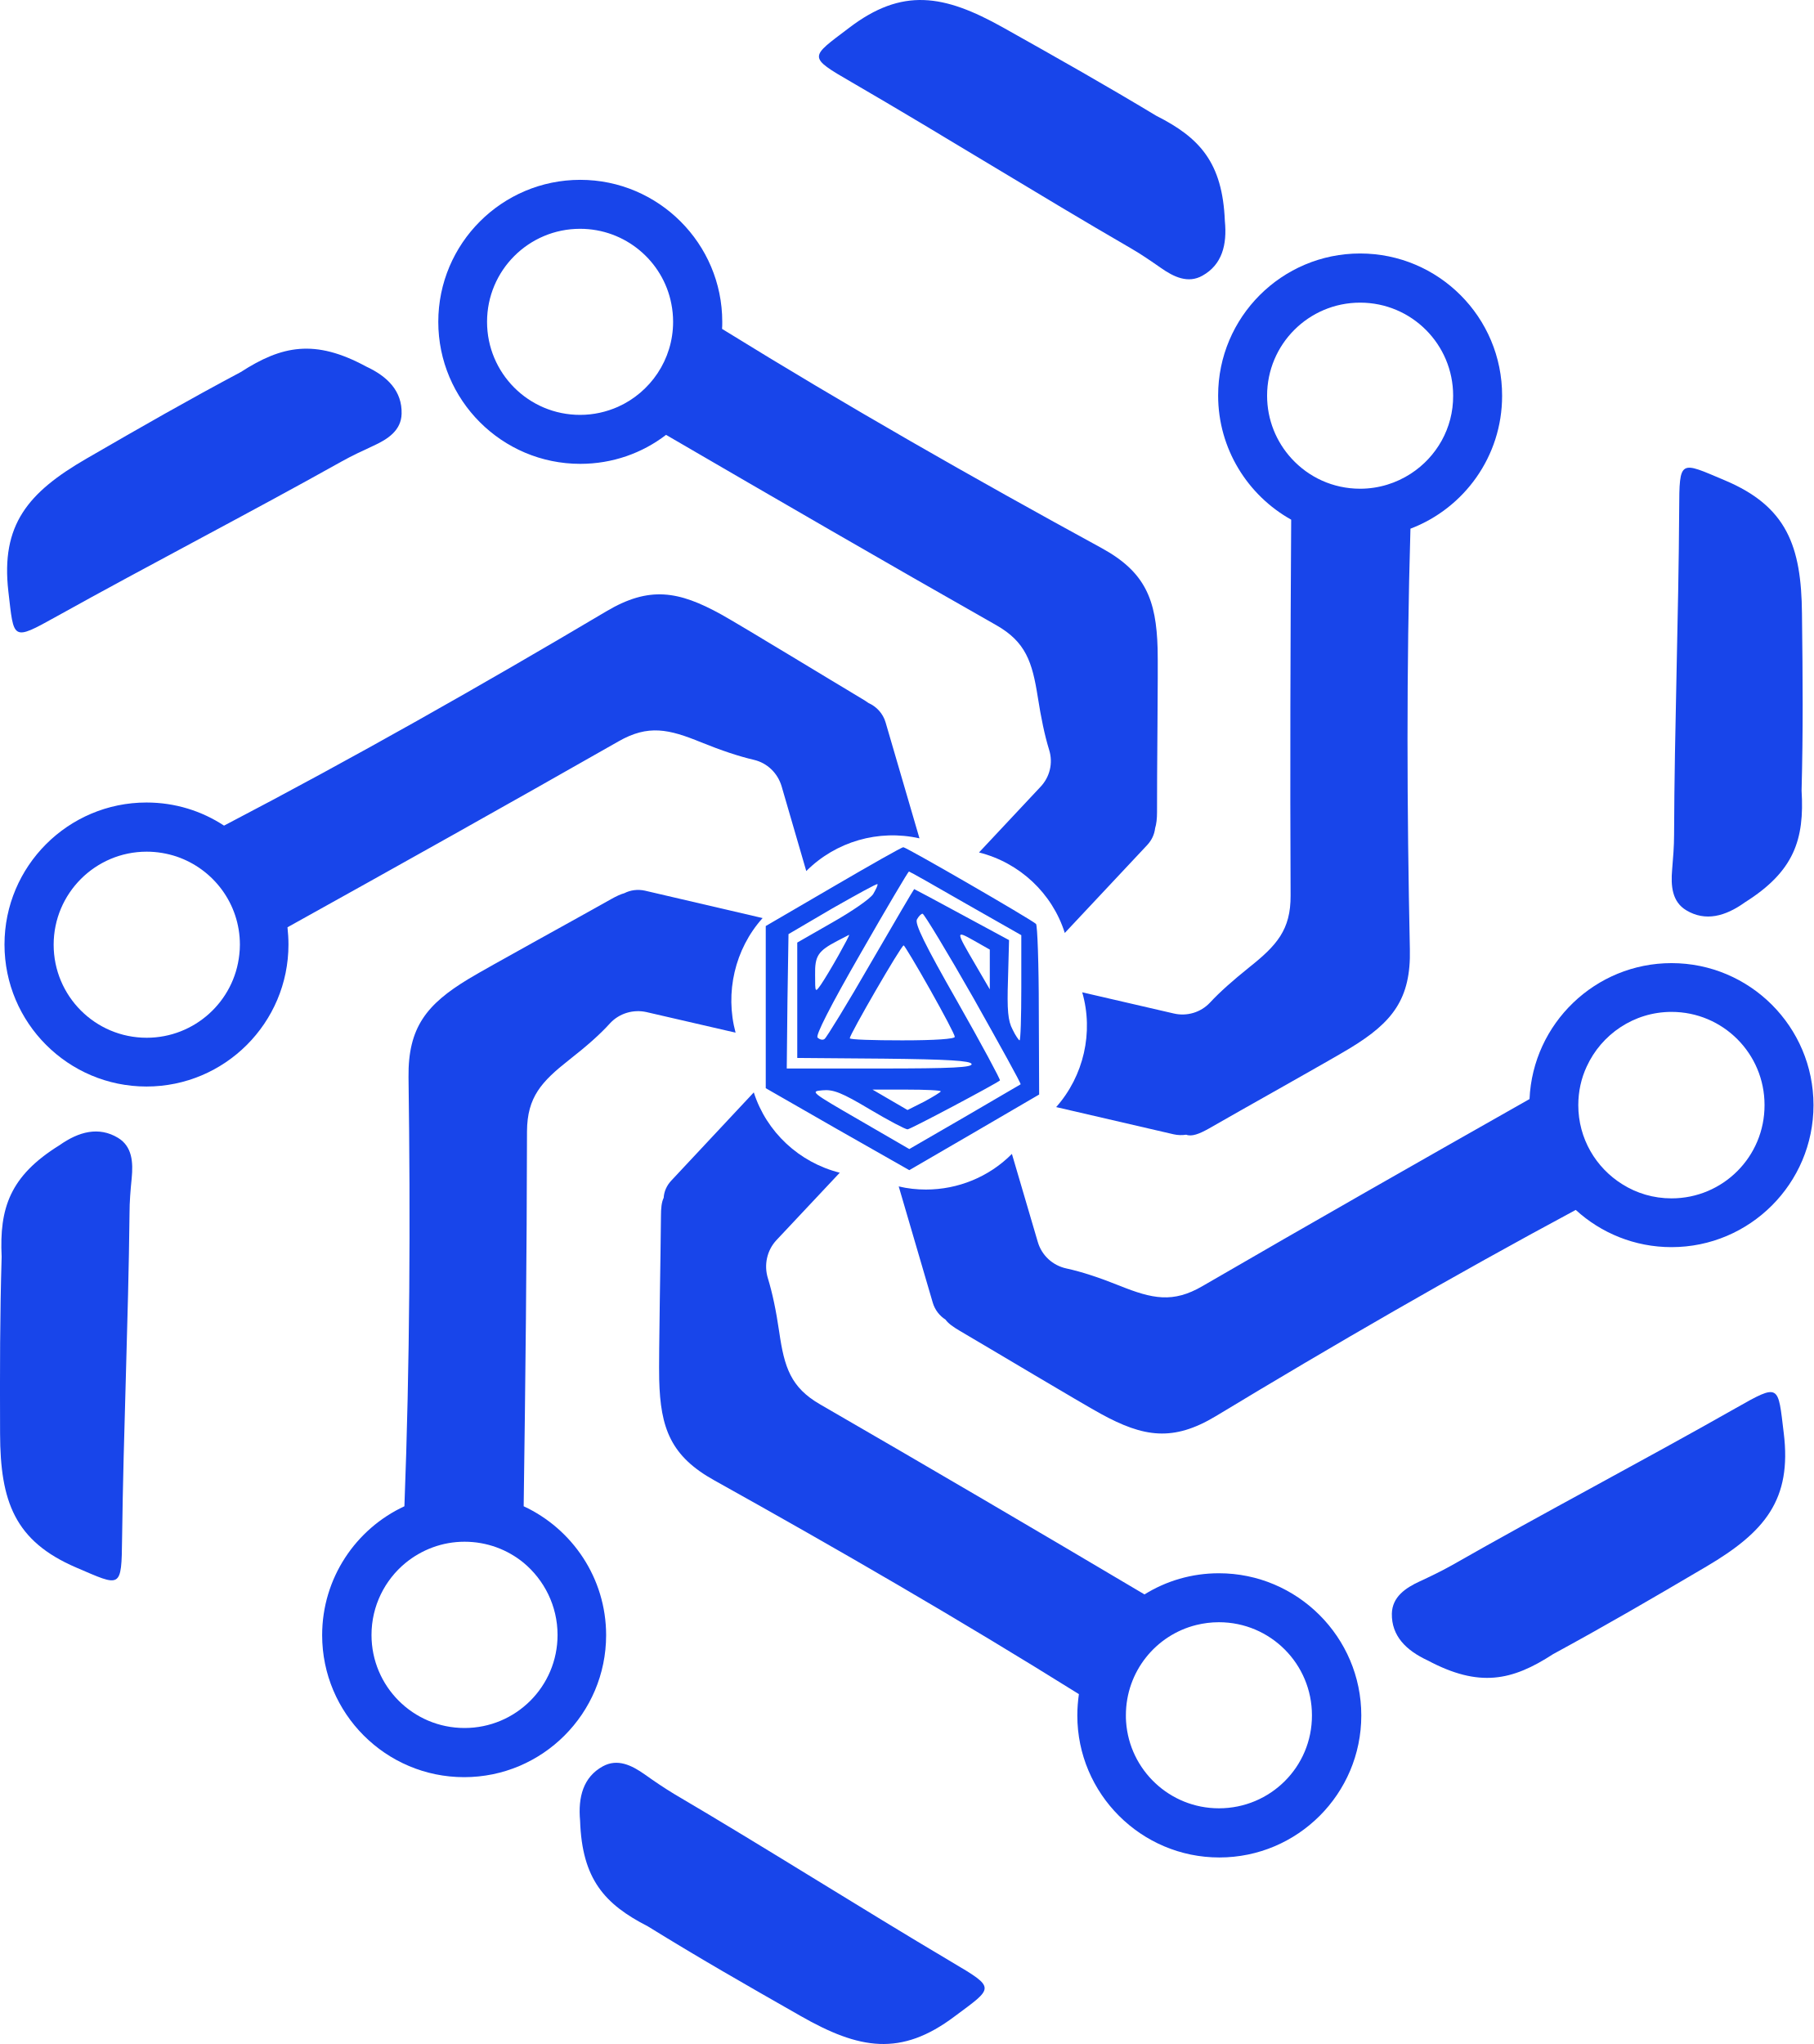
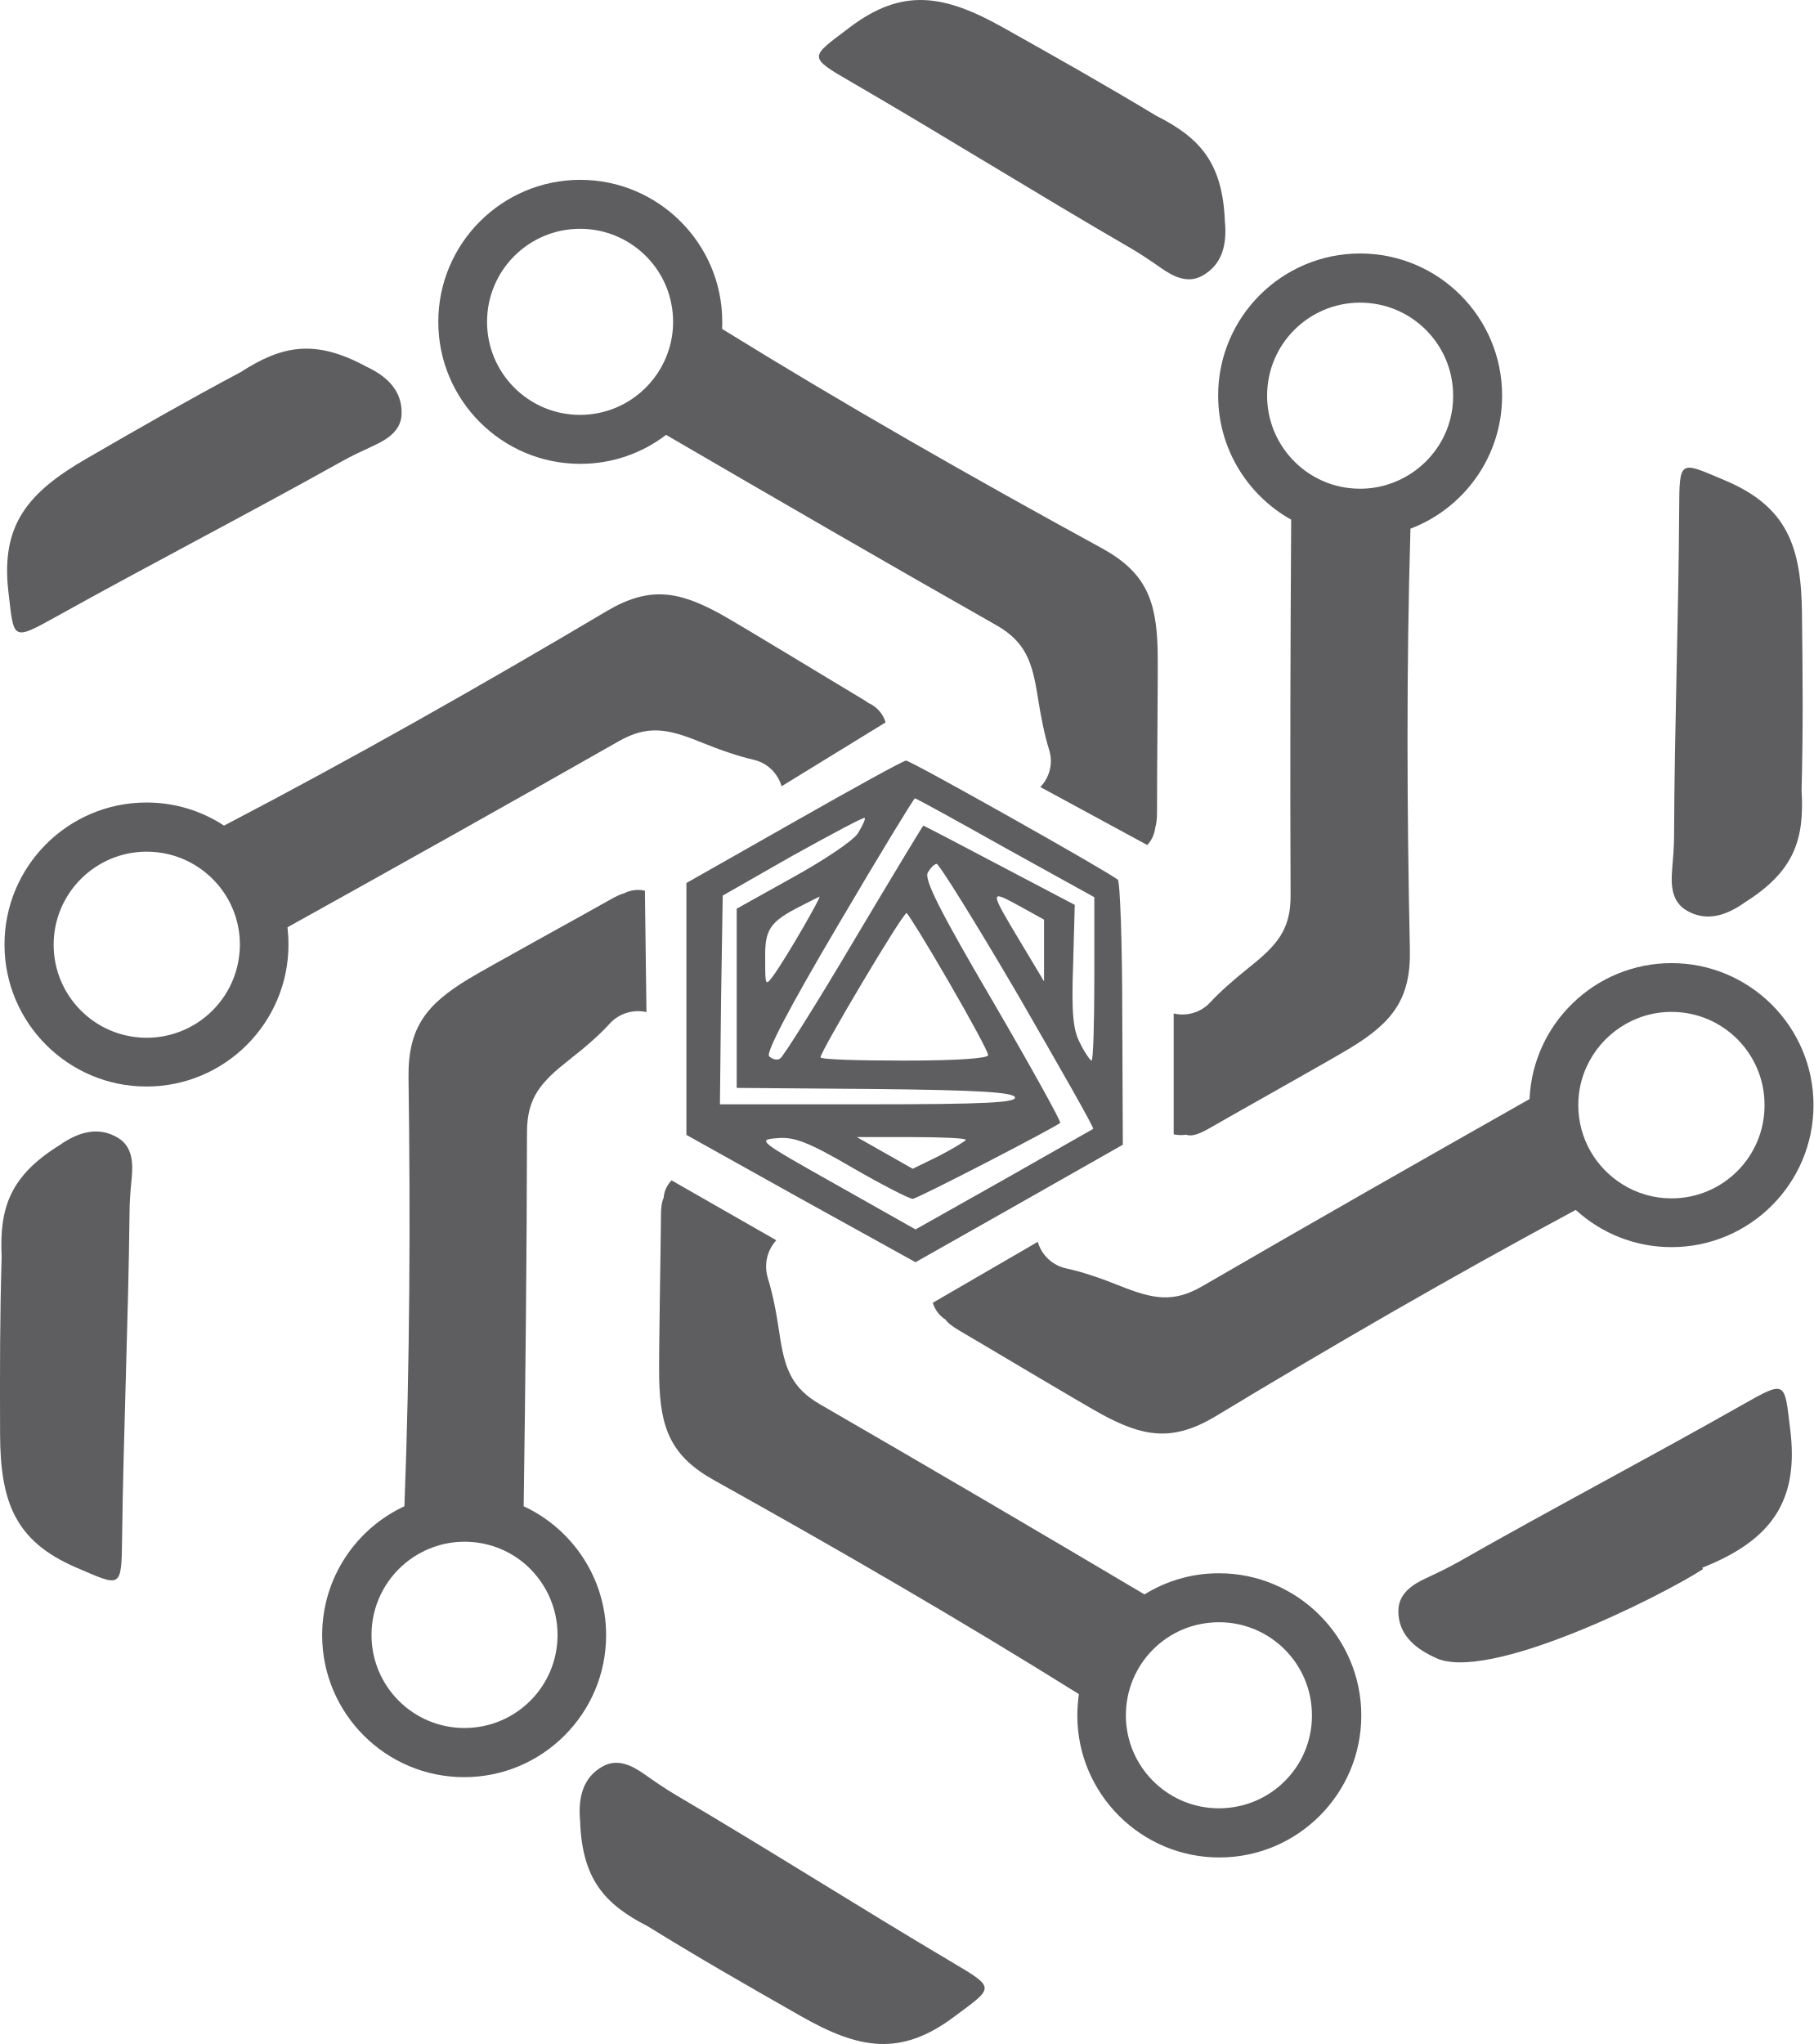
<svg xmlns="http://www.w3.org/2000/svg" viewBox="115.612 110.41 91.227 102.807" width="91.227" height="102.807">
  <g id="SvgjsG1099" featurekey="symbolFeature-0" transform="matrix(0.098517, 0, 0, 0.098517, 112.1338, 112.2044)" fill="#321abc">
    <g>
-       <path d="M 660.732 94.602 C 661.932 106.702 659.332 116.902 649.332 122.502 C 641.932 126.702 634.632 123.202 627.832 118.402 C 622.932 115.002 618.032 111.602 612.832 108.602 C 565.332 81.102 517.632 51.302 470.232 23.802 C 447.432 10.602 448.832 11.202 468.732 -3.898 C 495.932 -24.698 517.232 -21.098 547.432 -4.198 C 577.032 12.402 599.132 24.902 625.732 40.902 C 647.932 52.102 659.532 64.802 660.732 94.602 Z" style="fill: rgb(24, 69, 234);" />
-       <path d="M 926.215 442.513 C 916.315 449.613 906.115 452.413 896.315 446.513 C 889.015 442.113 888.415 434.013 889.115 425.813 C 889.615 419.813 890.115 413.913 890.115 407.913 C 890.315 353.013 892.415 296.813 892.715 242.113 C 892.815 215.813 893.015 217.313 916.015 227.013 C 947.615 240.313 955.115 260.513 955.415 295.113 C 955.815 329.013 956.015 354.413 955.215 385.413 C 956.715 410.313 951.515 426.613 926.215 442.513 Z" style="fill: rgb(24, 69, 234);" />
-       <path d="M 764.306 829.508 C 753.306 824.408 745.806 817.008 746.006 805.608 C 746.206 797.108 752.906 792.508 760.306 789.108 C 765.706 786.608 771.106 784.008 776.306 781.108 C 824.006 753.908 873.806 727.808 921.406 700.808 C 944.306 687.808 943.106 688.708 946.106 713.408 C 950.306 747.408 936.506 763.908 906.706 781.508 C 877.506 798.708 855.506 811.508 828.306 826.308 C 807.406 839.908 790.606 843.508 764.306 829.508 Z" style="fill: rgb(24, 69, 234);" />
-       <path d="M 331.508 911.367 C 330.408 899.267 333.108 889.067 343.108 883.567 C 350.608 879.467 357.808 882.967 364.608 887.767 C 369.508 891.267 374.408 894.567 379.508 897.667 C 426.808 925.467 474.308 955.667 521.408 983.567 C 544.108 996.967 542.708 996.367 522.708 1011.267 C 495.308 1031.867 474.108 1028.167 444.008 1010.967 C 414.508 994.167 392.508 981.567 366.108 965.267 C 344.008 953.967 332.508 941.167 331.508 911.367 Z" style="fill: rgb(24, 69, 234);" />
-       <path d="M 65.644 566.489 C 75.544 559.489 85.744 556.789 95.544 562.689 C 102.844 567.089 103.344 575.189 102.544 583.389 C 101.944 589.389 101.444 595.289 101.444 601.289 C 100.844 656.189 98.344 712.389 97.644 767.089 C 97.344 793.389 97.144 791.889 74.244 782.089 C 42.744 768.589 35.444 748.289 35.344 713.689 C 35.244 679.789 35.244 654.389 36.144 623.389 C 34.944 598.589 40.344 582.189 65.644 566.489 Z" style="fill: rgb(24, 69, 234);" />
-       <path d="M 222.273 168.917 C 233.273 174.017 240.673 181.517 240.373 193.017 C 240.173 201.517 233.373 206.017 225.873 209.417 C 220.473 211.917 215.073 214.417 209.873 217.317 C 161.973 244.117 111.973 269.917 64.173 296.517 C 41.173 309.317 42.473 308.417 39.573 283.717 C 35.673 249.717 49.573 233.217 79.473 215.917 C 108.873 198.917 130.873 186.317 158.273 171.717 C 179.173 158.217 196.073 154.717 222.273 168.917 Z" style="fill: rgb(24, 69, 234);" />
+       <path d="M 660.732 94.602 C 661.932 106.702 659.332 116.902 649.332 122.502 C 641.932 126.702 634.632 123.202 627.832 118.402 C 622.932 115.002 618.032 111.602 612.832 108.602 C 565.332 81.102 517.632 51.302 470.232 23.802 C 447.432 10.602 448.832 11.202 468.732 -3.898 C 495.932 -24.698 517.232 -21.098 547.432 -4.198 C 577.032 12.402 599.132 24.902 625.732 40.902 C 647.932 52.102 659.532 64.802 660.732 94.602 Z" style="fill: rgb(94, 94, 97);" />
+       <path d="M 926.215 442.513 C 916.315 449.613 906.115 452.413 896.315 446.513 C 889.015 442.113 888.415 434.013 889.115 425.813 C 889.615 419.813 890.115 413.913 890.115 407.913 C 890.315 353.013 892.415 296.813 892.715 242.113 C 892.815 215.813 893.015 217.313 916.015 227.013 C 947.615 240.313 955.115 260.513 955.415 295.113 C 955.815 329.013 956.015 354.413 955.215 385.413 C 956.715 410.313 951.515 426.613 926.215 442.513 Z" style="fill: rgb(94, 94, 97);" />
+       <path d="M 767.633 827.84 C 756.633 822.74 749.133 815.34 749.333 803.94 C 749.533 795.44 756.233 790.84 763.633 787.44 C 769.033 784.94 774.433 782.34 779.633 779.44 C 827.333 752.24 877.133 726.14 924.733 699.14 C 947.633 686.14 946.433 687.04 949.433 711.74 C 953.633 745.74 941.683 765.837 910.033 779.84 C 869.515 797.767 898.665 770.221 904.904 782.874 C 884.004 796.474 793.933 841.84 767.633 827.84 Z" style="fill: rgb(94, 94, 97);" />
+       <path d="M 331.508 911.367 C 330.408 899.267 333.108 889.067 343.108 883.567 C 350.608 879.467 357.808 882.967 364.608 887.767 C 369.508 891.267 374.408 894.567 379.508 897.667 C 426.808 925.467 474.308 955.667 521.408 983.567 C 544.108 996.967 542.708 996.367 522.708 1011.267 C 495.308 1031.867 474.108 1028.167 444.008 1010.967 C 414.508 994.167 392.508 981.567 366.108 965.267 C 344.008 953.967 332.508 941.167 331.508 911.367 Z" style="fill: rgb(94, 94, 97);" />
+       <path d="M 65.644 566.489 C 75.544 559.489 85.744 556.789 95.544 562.689 C 102.844 567.089 103.344 575.189 102.544 583.389 C 101.944 589.389 101.444 595.289 101.444 601.289 C 100.844 656.189 98.344 712.389 97.644 767.089 C 97.344 793.389 97.144 791.889 74.244 782.089 C 42.744 768.589 35.444 748.289 35.344 713.689 C 35.244 679.789 35.244 654.389 36.144 623.389 C 34.944 598.589 40.344 582.189 65.644 566.489 Z" style="fill: rgb(94, 94, 97);" />
+       <path d="M 222.273 168.917 C 233.273 174.017 240.673 181.517 240.373 193.017 C 240.173 201.517 233.373 206.017 225.873 209.417 C 220.473 211.917 215.073 214.417 209.873 217.317 C 161.973 244.117 111.973 269.917 64.173 296.517 C 41.173 309.317 42.473 308.417 39.573 283.717 C 35.673 249.717 49.573 233.217 79.473 215.917 C 108.873 198.917 130.873 186.317 158.273 171.717 C 179.173 158.217 196.073 154.717 222.273 168.917 Z" style="fill: rgb(94, 94, 97);" />
    </g>
-     <path d="M729.8,111.2c-40,0-72.5,32.5-72.5,72.5c0,27.2,15.1,51,37.3,63.4c-0.4,64-0.6,127.9-0.3,191.9    c0.1,17.5-7.1,25.5-21.2,36.7c-8.2,6.6-14.8,12.4-20,18c-4.7,5-11.8,7.1-18.5,5.5l-46.7-10.8c5.9,20.4,0.8,42.7-13.3,58.6l60,13.9    c2.2,0.5,4.3,0.5,6.4,0.2c2.8,1.1,6.7-0.4,11.5-3.1c14.7-8.5,62.9-35.4,72.5-41.3c21.3-13,30.8-24.9,30.2-50.3    c-1.5-71.5-1.8-143.2,0.3-214.7c27.4-10.4,46.8-36.9,46.8-67.8C802.4,143.7,769.8,111.2,729.8,111.2z M755.7,223.6    c-7.4,4.8-16.3,7.7-25.9,7.7c-13.9,0-26.3-5.9-35-15.4c-7.8-8.5-12.5-19.8-12.5-32.1c0-26.3,21.3-47.5,47.5-47.5    c26.3,0,47.5,21.3,47.5,47.5C777.4,200.4,768.8,215.1,755.7,223.6z" style="fill: rgb(24, 69, 234);" />
-     <path d="M888.8,473.5c-38.9,0-70.8,30.8-72.5,69.4c-55.8,31.6-111.5,63.3-167,95.5c-15.1,8.8-25.6,6.5-42.3-0.2  c-10.5-4.2-19.3-7.1-27.1-8.8c-7.1-1.5-12.7-6.7-14.7-13.6L552,570.9c-11.7,11.8-27.6,18.2-43.9,18.2c-4.6,0-9.4-0.5-13.9-1.6  l17.4,59.4c1.1,3.7,3.5,6.7,6.5,8.6c1.4,2,4,3.8,7.4,5.8c14.7,8.6,62,36.9,71.9,42.3c21.9,12,36.9,14.3,58.7,1.2  c60.4-36.5,121.6-71.9,183.8-105.3c12.9,11.8,30.1,19,48.9,19c40,0,72.5-32.5,72.5-72.5S928.8,473.5,888.8,473.5z M888.8,593.6  c-9.2,0-17.8-2.6-25.1-7.2c-13.5-8.4-22.5-23.3-22.5-40.4c0-7,1.5-13.7,4.3-19.7c7.5-16.4,24.1-27.9,43.3-27.9  c26.3,0,47.5,21.3,47.5,47.5C936.4,572.3,915.1,593.6,888.8,593.6z" style="fill: rgb(24, 69, 234);" />
-     <path d="M657.7,785c-13.9,0-26.9,3.9-38,10.8c-55-32.6-110.2-65-165.6-97c-15.1-8.7-18.3-19-20.9-36.9  c-1.6-11-3.5-20-5.8-27.5c-2.1-6.8-0.5-14.2,4.3-19.4l32.4-34.5c-20.7-5.2-37.4-20.7-43.9-41l-42,44.9c-2.4,2.5-3.8,5.6-4,8.8v0.1  c-1.1,2.2-1.4,5.4-1.4,9.3c-0.1,17-1.2,72.2-0.9,83.5c0.6,25,6,39.2,28.2,51.5c62.8,35,125.1,71,186.1,109.1  c-0.5,3.6-0.8,7.2-0.8,10.9c0,40,32.6,72.5,72.5,72.5c40,0,72.5-32.5,72.5-72.5S697.7,785,657.7,785z M657.7,905  c-25.1,0-45.7-19.5-47.4-44.2c-0.1-1.1-0.1-2.2-0.1-3.3c0-22.3,15.3-41,36-46.1c3.7-0.9,7.5-1.4,11.5-1.4  c26.3,0,47.5,21.3,47.5,47.5C705.3,883.8,684,905,657.7,905z" style="fill: rgb(24, 69, 234);" />
-     <path d="M424.7,450.5l-60.1-14c-3.7-0.8-7.4-0.3-10.5,1.3c-1.9,0.5-4.2,1.6-6.7,3c-14.8,8.4-63.2,34.9-72.9,40.8  c-21.3,12.9-30.9,24.7-30.6,50.1c1,73,0.7,146.1-2.1,219.1c-24.8,11.5-42,36.7-42,65.8c0,40,32.5,72.5,72.5,72.5  s72.5-32.5,72.5-72.5c0-29.1-17.3-54.3-42.1-65.8c0.9-63.8,1.6-127.6,1.7-191.4c0.1-17.5,7.4-25.4,21.5-36.5  c8.7-6.8,15.7-12.9,21-18.8c4.7-5,11.8-7.1,18.5-5.6l45.5,10.5C405.4,488.6,410.5,466.3,424.7,450.5z M320,816.5  c0,26.3-21.3,47.5-47.5,47.5c-26.3,0-47.5-21.3-47.5-47.5c0-14.8,6.8-28.1,17.4-36.8c8.2-6.7,18.7-10.8,30.1-10.8  c11.4,0,21.9,4,30.1,10.7C313.2,788.4,320,801.7,320,816.5z" style="fill: rgb(24, 69, 234);" />
-     <path d="M487.5,350.6c-1.3-4.5-4.6-8-8.5-9.8h-0.1c-1.1-0.8-2.3-1.6-3.7-2.4c-14.6-8.7-61.7-37.4-71.6-42.9  c-21.9-12.1-36.8-14.6-58.7-1.6c-64.1,38-129.1,74.9-195.2,109.4c-11.4-7.5-25-11.8-39.6-11.8c-40,0-72.5,32.5-72.5,72.5  s32.5,72.5,72.5,72.5s72.5-32.5,72.5-72.5c0-3-0.2-5.9-0.5-8.8c56.5-31.4,112.8-62.9,169-94.9c15.2-8.7,25.7-6.3,42.3,0.5  c10.4,4.2,19.1,7.1,26.8,8.9c6.9,1.6,12.2,6.8,14.2,13.5l12.6,43.3c15.1-15.1,36.9-21.4,57.8-16.7L487.5,350.6z M110.2,511.6  c-26.3,0-47.5-21.3-47.5-47.5s21.3-47.5,47.5-47.5c5.3,0,10.5,0.9,15.3,2.5h0c18.8,6.4,32.3,24.1,32.3,45c0,1.7-0.1,3.3-0.3,5  C155,493,134.7,511.6,110.2,511.6z" style="fill: rgb(24, 69, 234);" />
-     <path d="M626.4,312.9c-0.7-25-6.3-39.1-28.6-51.3c-65.4-35.7-130.4-72.7-193.8-111.9c0.1-1.2,0.1-2.4,0.1-3.6  c0-40-32.6-72.5-72.5-72.5c-40,0-72.5,32.5-72.5,72.5s32.5,72.5,72.5,72.5c16.5,0,31.7-5.5,43.8-14.8c56,32.6,112.1,65.1,168.5,97.1  c15.2,8.6,18.5,18.9,21.3,36.7c1.7,10.8,3.5,19.5,5.8,27c2.1,6.7,0.4,13.9-4.5,19l-31.3,33.4c20.7,5.2,37.4,20.8,43.8,41.1  l42.1-44.9c2.3-2.5,3.6-5.3,4-8.4v-0.1c0.7-2.2,1-5,1-8.3C626,379.4,626.7,324.2,626.4,312.9z M350.8,189.5  c-5.9,2.6-12.4,4.1-19.3,4.1c-26.3,0-47.5-21.3-47.5-47.5c0-26.3,21.3-47.5,47.5-47.5c23.1,0,42.4,16.5,46.6,38.3  c0.6,3,0.9,6.1,0.9,9.2C379,165.4,367.4,182.1,350.8,189.5z" style="fill: rgb(24, 69, 234);" />
+     <path d="M 729.8 111.2 C 689.8 111.2 657.3 143.7 657.3 183.7 C 657.3 210.9 672.4 234.7 694.6 247.1 C 694.2 311.1 694 375 694.3 439 C 694.4 456.5 687.2 464.5 673.1 475.7 C 664.9 482.3 658.3 488.1 653.1 493.7 C 648.4 498.7 641.3 500.8 634.6 499.2 L 634.6 560.9 C 636.8 561.4 638.9 561.4 641 561.1 C 643.8 562.2 647.7 560.7 652.5 558 C 667.2 549.5 715.4 522.6 725 516.7 C 746.3 503.7 755.8 491.8 755.2 466.4 C 753.7 394.9 753.4 323.2 755.5 251.7 C 782.9 241.3 802.3 214.8 802.3 183.9 C 802.4 143.7 769.8 111.2 729.8 111.2 Z M 755.7 223.6 C 748.3 228.4 739.4 231.3 729.8 231.3 C 715.9 231.3 703.5 225.4 694.8 215.9 C 687 207.4 682.3 196.1 682.3 183.8 C 682.3 157.5 703.6 136.3 729.8 136.3 C 756.1 136.3 777.3 157.6 777.3 183.8 C 777.4 200.4 768.8 215.1 755.7 223.6 Z" style="fill: rgb(94, 94, 97);" />
+     <path d="M 888.8 473.5 C 849.9 473.5 818 504.3 816.3 542.9 C 760.5 574.5 704.8 606.2 649.3 638.4 C 634.2 647.2 623.7 644.9 607 638.2 C 596.5 634 587.7 631.1 579.9 629.4 C 572.8 627.9 567.2 622.7 565.2 615.8 L 511.6 646.9 C 512.7 650.6 515.1 653.6 518.1 655.5 C 519.5 657.5 522.1 659.3 525.5 661.3 C 540.2 669.9 587.5 698.2 597.4 703.6 C 619.3 715.6 634.3 717.9 656.1 704.8 C 716.5 668.3 777.7 632.9 839.9 599.5 C 852.8 611.3 870 618.5 888.8 618.5 C 928.8 618.5 961.3 586 961.3 546 C 961.3 506 928.8 473.5 888.8 473.5 Z M 888.8 593.6 C 879.6 593.6 871 591 863.7 586.4 C 850.2 578 841.2 563.1 841.2 546 C 841.2 539 842.7 532.3 845.5 526.3 C 853 509.9 869.6 498.4 888.8 498.4 C 915.1 498.4 936.3 519.7 936.3 545.9 C 936.4 572.3 915.1 593.6 888.8 593.6 Z" style="fill: rgb(94, 94, 97);" />
+     <path d="M 657.7 785 C 643.8 785 630.8 788.9 619.7 795.8 C 564.7 763.2 509.5 730.8 454.1 698.8 C 439 690.1 435.8 679.8 433.2 661.9 C 431.6 650.9 429.7 641.9 427.4 634.4 C 425.3 627.6 426.9 620.2 431.7 615 L 378.2 584.4 C 375.8 586.9 374.4 590 374.2 593.2 L 374.2 593.3 C 373.1 595.5 372.8 598.7 372.8 602.6 C 372.7 619.6 371.6 674.8 371.9 686.1 C 372.5 711.1 377.9 725.3 400.1 737.6 C 462.9 772.6 525.2 808.6 586.2 846.7 C 585.7 850.3 585.4 853.9 585.4 857.6 C 585.4 897.6 618 930.1 657.9 930.1 C 697.9 930.1 730.4 897.6 730.4 857.6 C 730.4 817.6 697.7 785 657.7 785 Z M 657.7 905 C 632.6 905 612 885.5 610.3 860.8 C 610.2 859.7 610.2 858.6 610.2 857.5 C 610.2 835.2 625.5 816.5 646.2 811.4 C 649.9 810.5 653.7 810 657.7 810 C 684 810 705.2 831.3 705.2 857.5 C 705.3 883.8 684 905 657.7 905 Z" style="fill: rgb(94, 94, 97);" />
+     <path d="M 365.4 498.5 L 364.6 436.5 C 360.9 435.7 357.2 436.2 354.1 437.8 C 352.2 438.3 349.9 439.4 347.4 440.8 C 332.6 449.2 284.2 475.7 274.5 481.6 C 253.2 494.5 243.6 506.3 243.9 531.7 C 244.9 604.7 244.6 677.8 241.8 750.8 C 217 762.3 199.8 787.5 199.8 816.6 C 199.8 856.6 232.3 889.1 272.3 889.1 C 312.3 889.1 344.8 856.6 344.8 816.6 C 344.8 787.5 327.5 762.3 302.7 750.8 C 303.6 687 304.3 623.2 304.4 559.4 C 304.5 541.9 311.8 534 325.9 522.9 C 334.6 516.1 341.6 510 346.9 504.1 C 351.6 499.1 358.7 497 365.4 498.5 Z M 320 816.5 C 320 842.8 298.7 864 272.5 864 C 246.2 864 225 842.7 225 816.5 C 225 801.7 231.8 788.4 242.4 779.7 C 250.6 773 261.1 768.9 272.5 768.9 C 283.9 768.9 294.4 772.9 302.6 779.6 C 313.2 788.4 320 801.7 320 816.5 Z" style="fill: rgb(94, 94, 97);" />
+     <path d="M 487.5 350.6 C 486.2 346.1 482.9 342.6 479 340.8 L 478.9 340.8 C 477.8 340 476.6 339.2 475.2 338.4 C 460.6 329.7 413.5 301 403.6 295.5 C 381.7 283.4 366.8 280.9 344.9 293.9 C 280.8 331.9 215.8 368.8 149.7 403.3 C 138.3 395.8 124.7 391.5 110.1 391.5 C 70.1 391.5 37.6 424 37.6 464 C 37.6 504 70.1 536.5 110.1 536.5 C 150.1 536.5 182.6 504 182.6 464 C 182.6 461 182.4 458.1 182.1 455.2 C 238.6 423.8 294.9 392.3 351.1 360.3 C 366.3 351.6 376.8 354 393.4 360.8 C 403.8 365 412.5 367.9 420.2 369.7 C 427.1 371.3 432.4 376.5 434.4 383.2 L 487.5 350.6 Z M 110.2 511.6 C 83.9 511.6 62.7 490.3 62.7 464.1 C 62.7 437.9 84 416.6 110.2 416.6 C 115.5 416.6 120.7 417.5 125.5 419.1 C 144.3 425.5 157.8 443.2 157.8 464.1 C 157.8 465.8 157.7 467.4 157.5 469.1 C 155 493 134.7 511.6 110.2 511.6 Z" style="fill: rgb(94, 94, 97);" />
+     <path d="M 626.4 312.9 C 625.7 287.9 620.1 273.8 597.8 261.6 C 532.4 225.9 467.4 188.9 404 149.7 C 404.1 148.5 404.1 147.3 404.1 146.1 C 404.1 106.1 371.5 73.6 331.6 73.6 C 291.6 73.6 259.1 106.1 259.1 146.1 C 259.1 186.1 291.6 218.6 331.6 218.6 C 348.1 218.6 363.3 213.1 375.4 203.8 C 431.4 236.4 487.5 268.9 543.9 300.9 C 559.1 309.5 562.4 319.8 565.2 337.6 C 566.9 348.4 568.7 357.1 571 364.6 C 573.1 371.3 571.4 378.5 566.5 383.6 L 621.1 413.2 C 623.4 410.7 624.7 407.9 625.1 404.8 L 625.1 404.7 C 625.8 402.5 626.1 399.7 626.1 396.4 C 626 379.4 626.7 324.2 626.4 312.9 Z M 350.8 189.5 C 344.9 192.1 338.4 193.6 331.5 193.6 C 305.2 193.6 284 172.3 284 146.1 C 284 119.8 305.3 98.6 331.5 98.6 C 354.6 98.6 373.9 115.1 378.1 136.9 C 378.7 139.9 379 143 379 146.1 C 379 165.4 367.4 182.1 350.8 189.5 Z" style="fill: rgb(94, 94, 97);" />
  </g>
-   <g transform="matrix(0.01761, 0, 0, -0.017693, 152.5474, 170.1678)" fill="#000000" stroke="none" style="">
-     <path d="M283 857 l-193 -112 0 -231 0 -230 205 -117 205 -116 185 107 186 108 -1 239 c0 132 -4 243 -8 246 -14 13 -372 219 -379 218 -5 0 -95 -51 -200 -112z m378 -48 l159 -90 0 -150 c0 -82 -2 -149 -5 -149 -2 0 -12 14 -20 31 -13 24 -16 55 -13 142 l3 112 -134 72 c-74 40 -136 73 -137 73 -1 0 -57 -95 -124 -210 -67 -116 -127 -213 -132 -216 -5 -4 -14 -2 -20 4 -6 6 35 87 124 241 73 127 135 231 137 231 2 0 75 -41 162 -91z m-264 27 c-9 -14 -62 -50 -117 -81 l-100 -57 0 -164 0 -164 247 -2 c186 -2 247 -6 251 -15 3 -10 -54 -13 -262 -13 l-266 0 2 191 3 191 125 73 c69 39 127 71 129 69 2 -2 -4 -14 -12 -28z m287 -297 c75 -133 136 -242 134 -244 -2 -1 -74 -43 -160 -93 l-158 -91 -142 82 c-139 80 -142 82 -106 85 31 3 56 -7 135 -54 54 -32 102 -57 108 -57 8 0 250 128 264 139 2 2 -52 102 -121 223 -94 164 -123 223 -116 235 5 9 12 16 16 16 4 0 70 -108 146 -241z m46 83 l0 -57 -41 70 c-57 97 -57 98 -5 69 l46 -26 0 -56z m-432 40 c-18 -32 -41 -70 -50 -83 -17 -24 -17 -24 -17 27 -1 54 8 68 64 97 17 9 31 16 33 17 2 0 -12 -26 -30 -58z m261 -97 c39 -69 71 -129 71 -135 0 -6 -56 -10 -150 -10 -82 0 -150 2 -150 6 0 11 147 264 154 264 2 0 36 -56 75 -125z m31 -290 c0 -2 -21 -15 -47 -29 l-48 -24 -50 29 -50 29 98 0 c53 0 97 -2 97 -5z" style="fill: rgb(19, 73, 236);" />
+   <g transform="matrix(0.028109, 0, 0, -0.027482, 147.6113, 175.2969)" fill="#000000" stroke="none" style="">
+     <path d="M283 857 l-193 -112 0 -231 0 -230 205 -117 205 -116 185 107 186 108 -1 239 c0 132 -4 243 -8 246 -14 13 -372 219 -379 218 -5 0 -95 -51 -200 -112z m378 -48 l159 -90 0 -150 c0 -82 -2 -149 -5 -149 -2 0 -12 14 -20 31 -13 24 -16 55 -13 142 l3 112 -134 72 c-74 40 -136 73 -137 73 -1 0 -57 -95 -124 -210 -67 -116 -127 -213 -132 -216 -5 -4 -14 -2 -20 4 -6 6 35 87 124 241 73 127 135 231 137 231 2 0 75 -41 162 -91z m-264 27 c-9 -14 -62 -50 -117 -81 l-100 -57 0 -164 0 -164 247 -2 c186 -2 247 -6 251 -15 3 -10 -54 -13 -262 -13 l-266 0 2 191 3 191 125 73 c69 39 127 71 129 69 2 -2 -4 -14 -12 -28z m287 -297 c75 -133 136 -242 134 -244 -2 -1 -74 -43 -160 -93 l-158 -91 -142 82 c-139 80 -142 82 -106 85 31 3 56 -7 135 -54 54 -32 102 -57 108 -57 8 0 250 128 264 139 2 2 -52 102 -121 223 -94 164 -123 223 -116 235 5 9 12 16 16 16 4 0 70 -108 146 -241z m46 83 l0 -57 -41 70 c-57 97 -57 98 -5 69 l46 -26 0 -56z m-432 40 c-18 -32 -41 -70 -50 -83 -17 -24 -17 -24 -17 27 -1 54 8 68 64 97 17 9 31 16 33 17 2 0 -12 -26 -30 -58z m261 -97 c39 -69 71 -129 71 -135 0 -6 -56 -10 -150 -10 -82 0 -150 2 -150 6 0 11 147 264 154 264 2 0 36 -56 75 -125z m31 -290 c0 -2 -21 -15 -47 -29 l-48 -24 -50 29 -50 29 98 0 c53 0 97 -2 97 -5z" style="fill: rgb(94, 94, 97);" />
  </g>
</svg>
